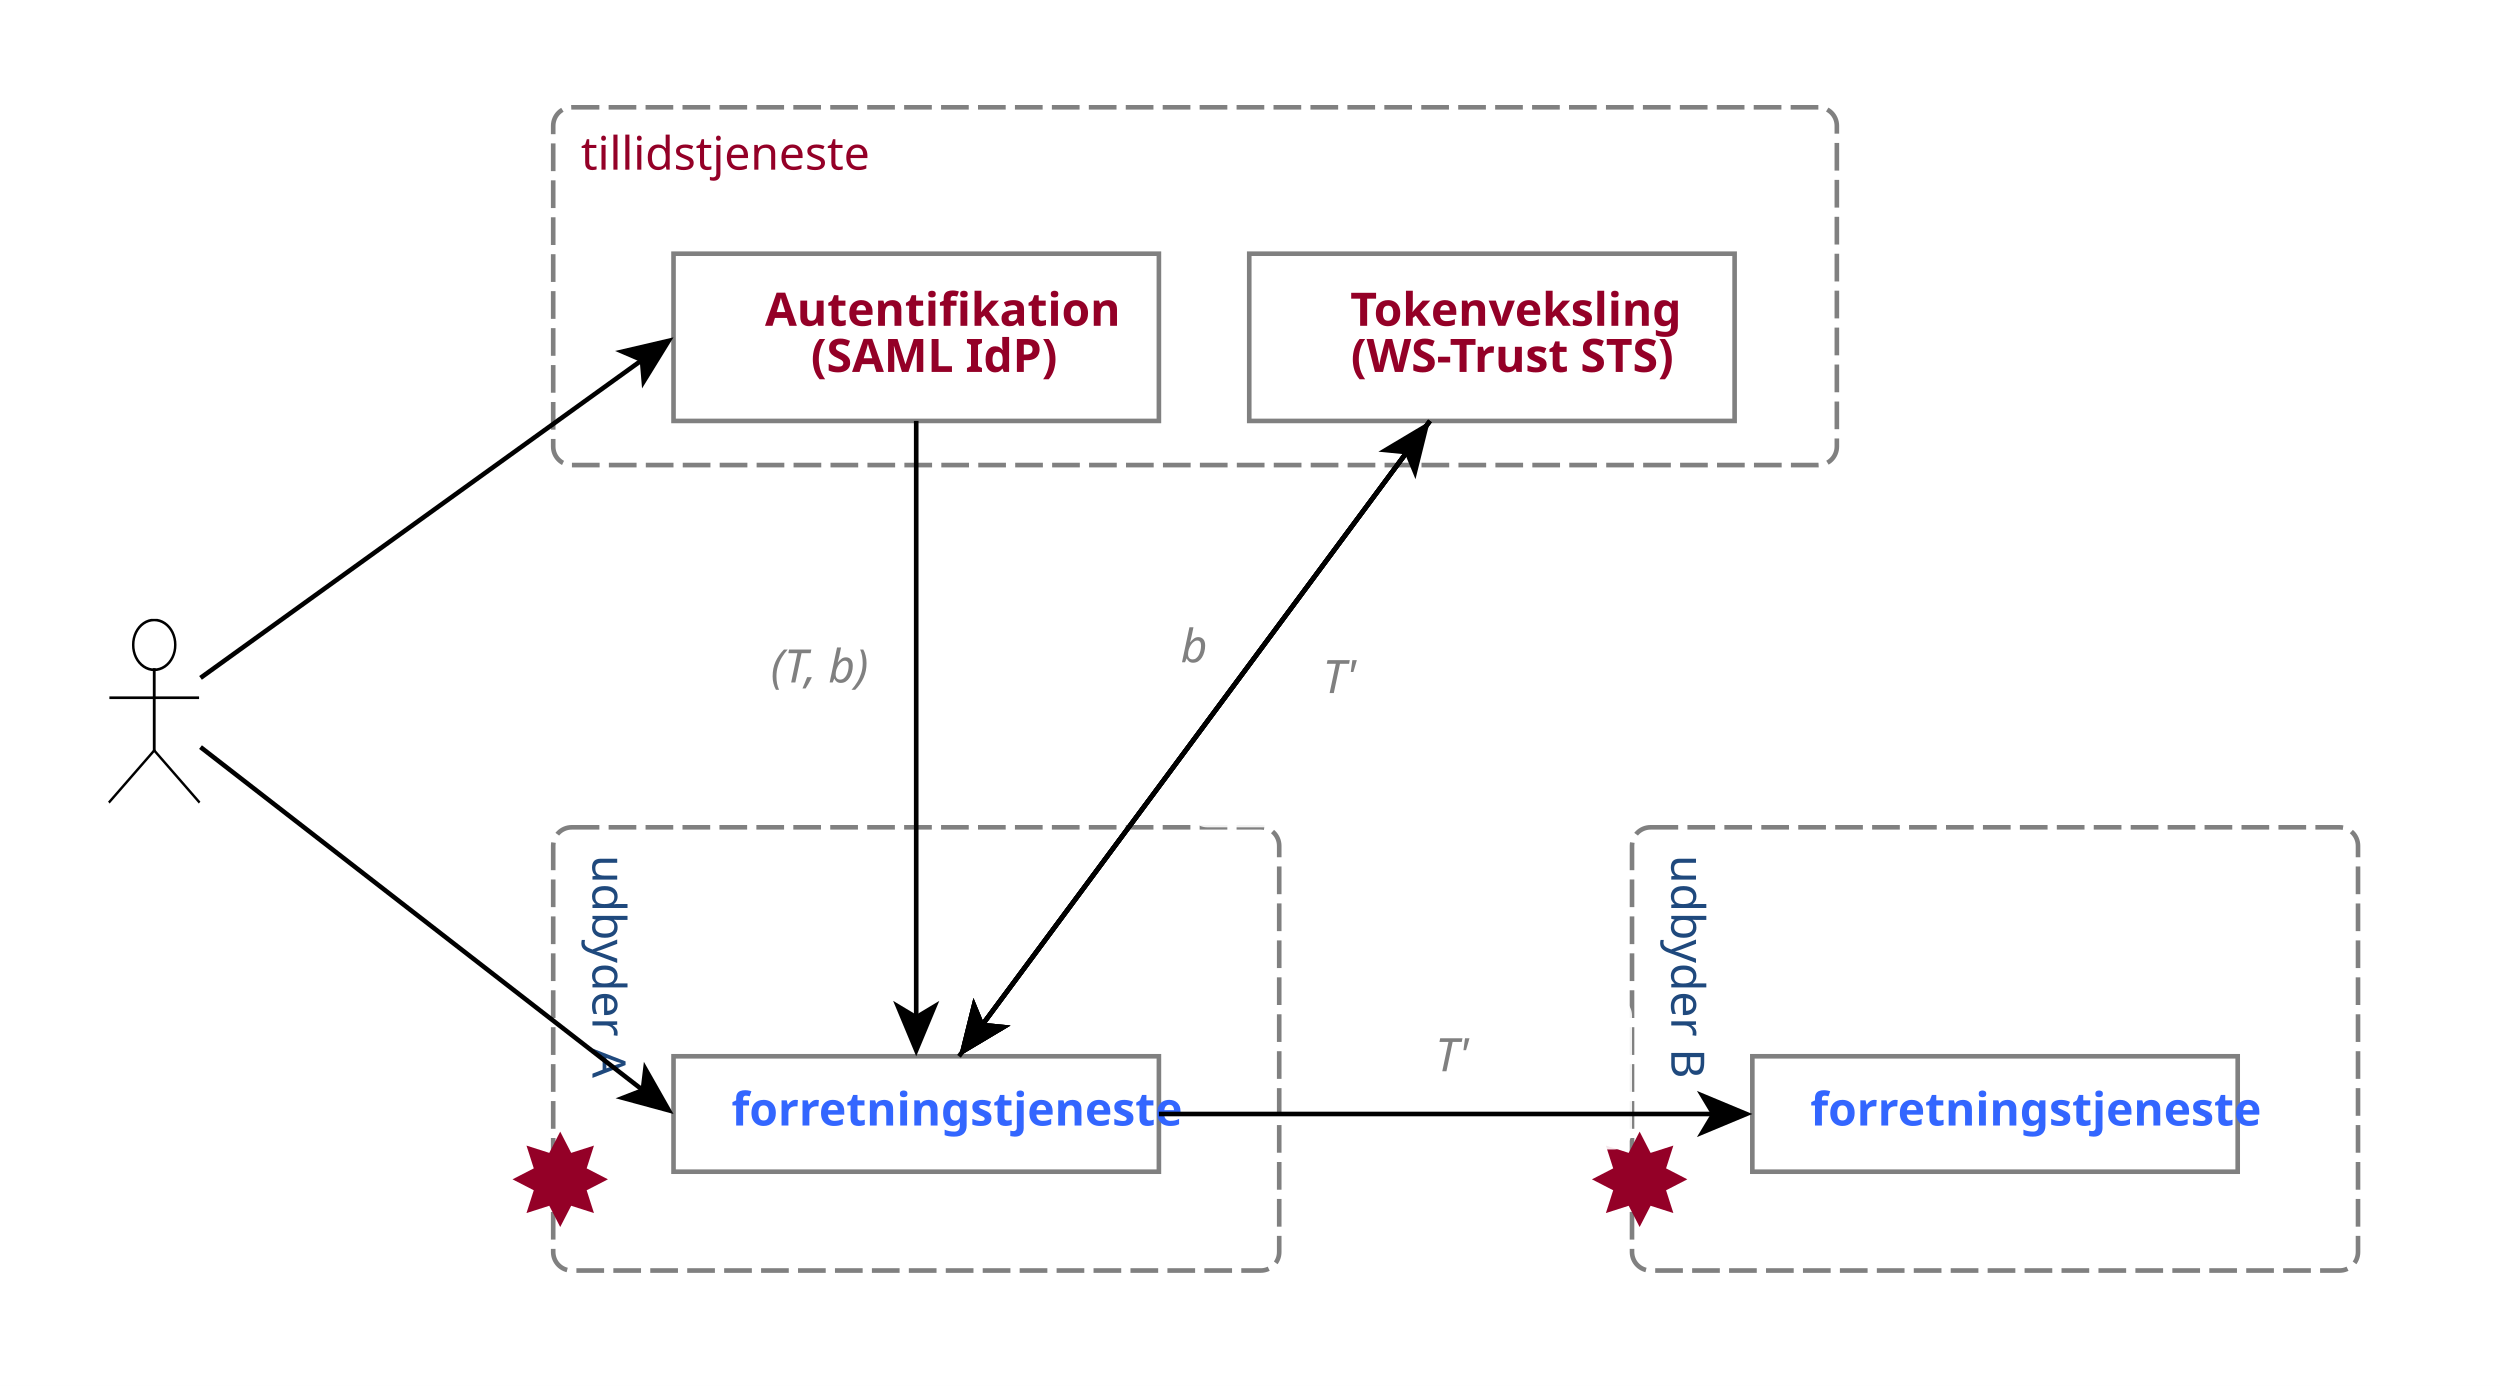
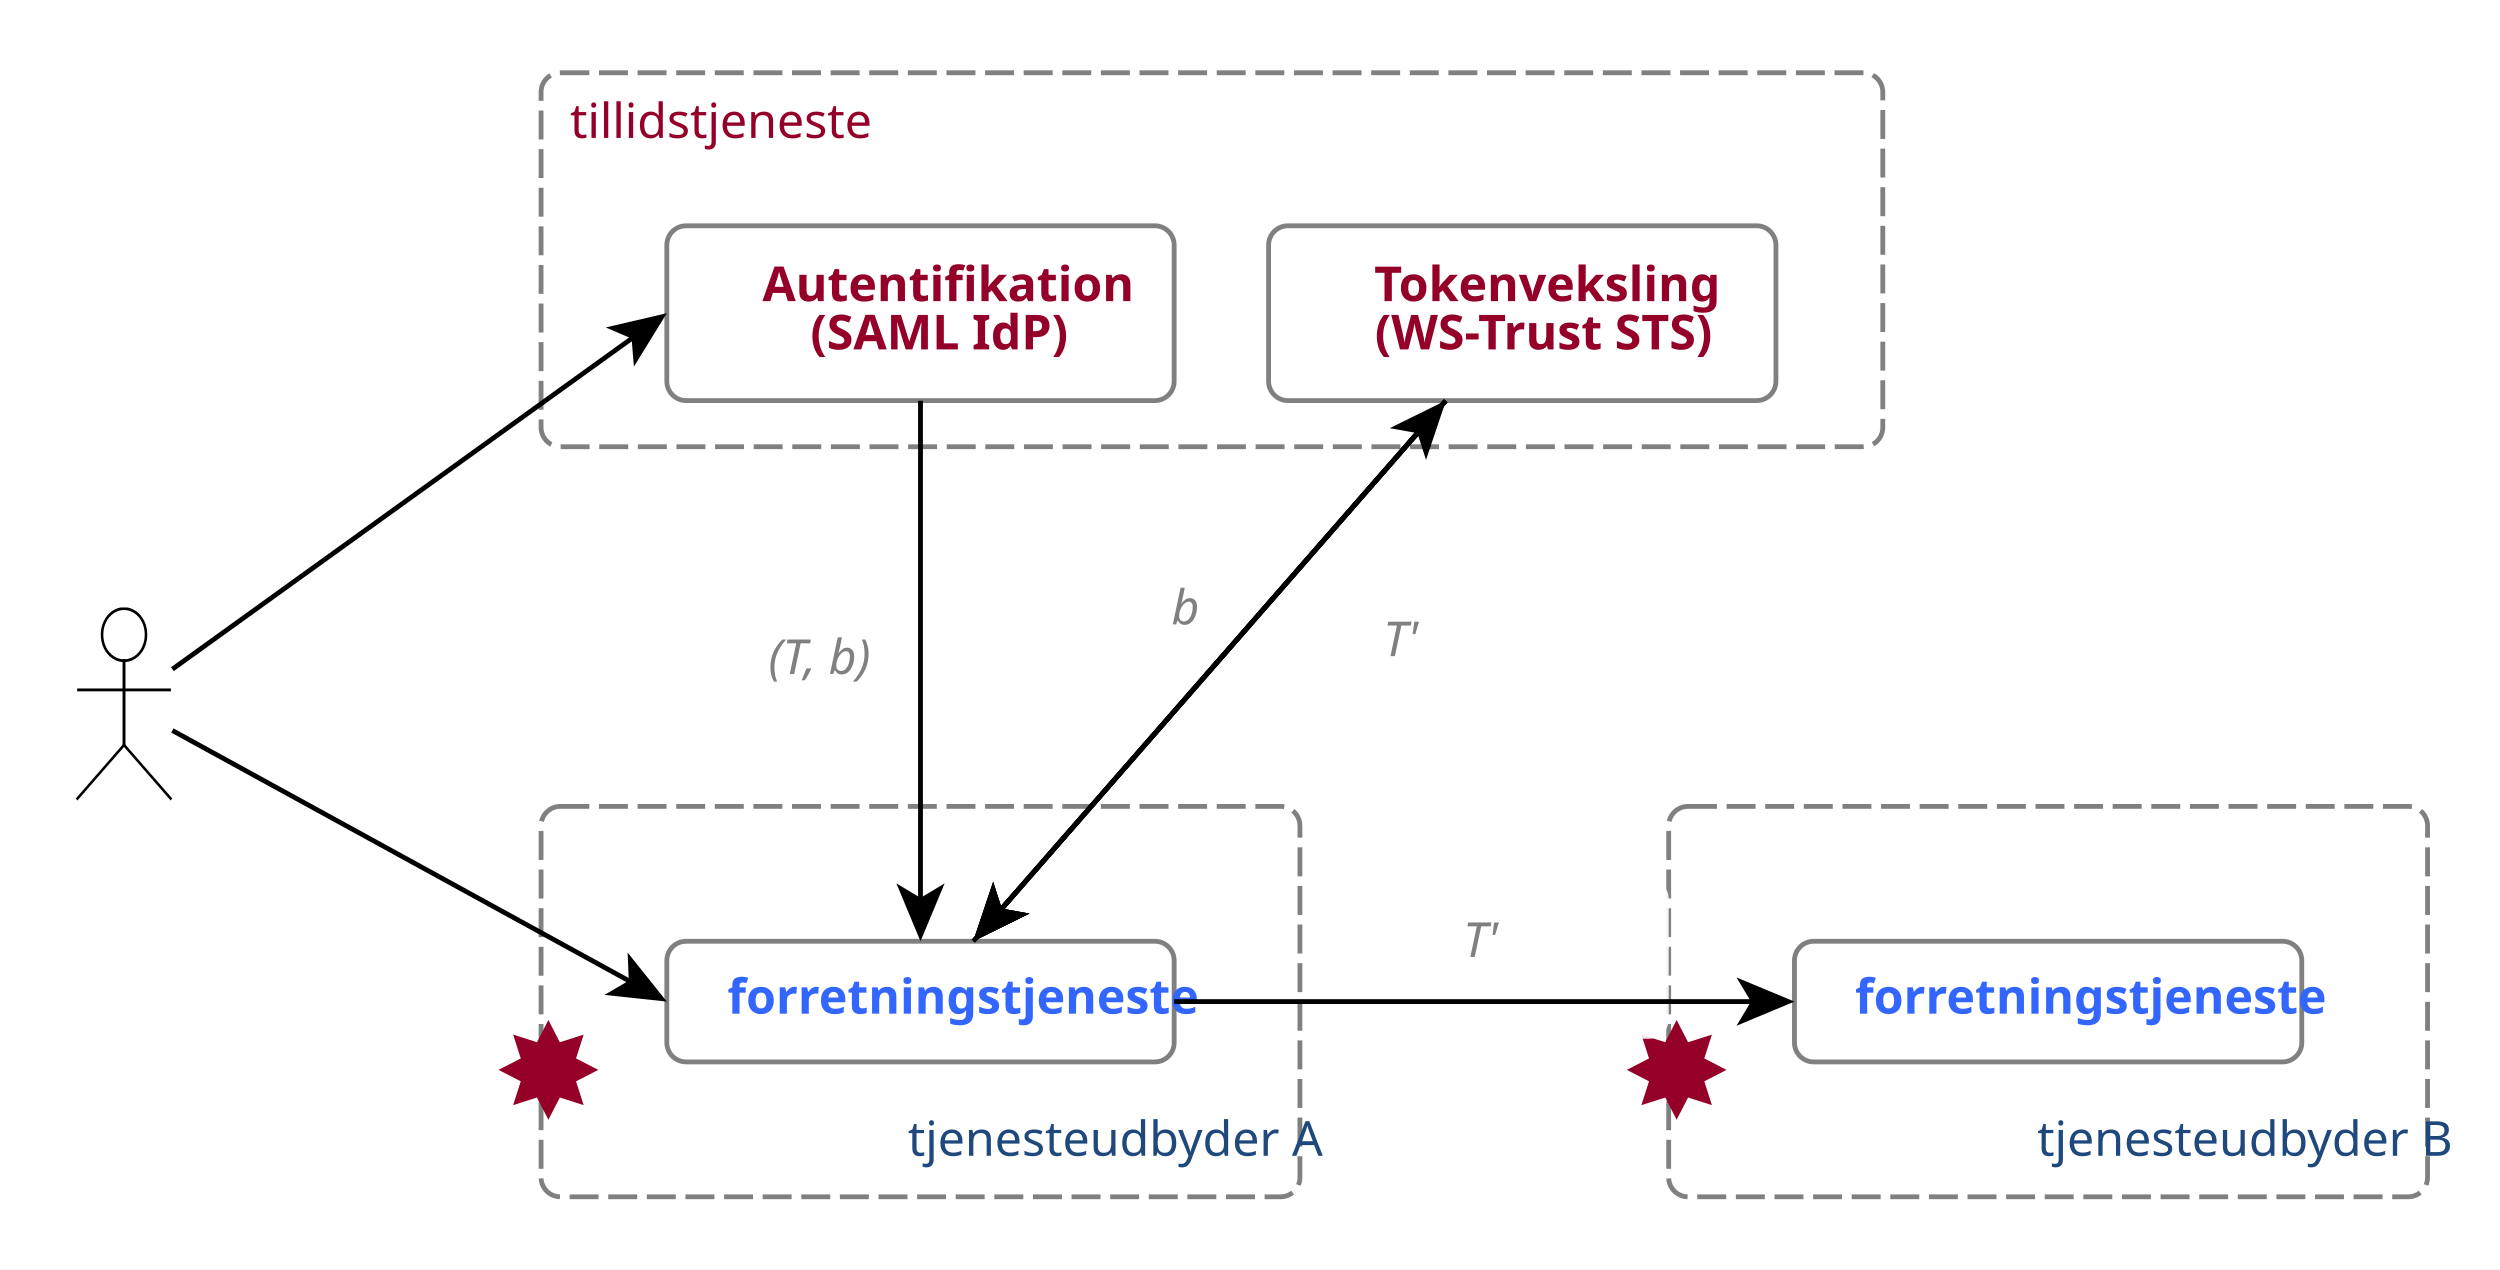
- <svg xmlns="http://www.w3.org/2000/svg" fill-opacity="1" color-rendering="auto" color-interpolation="auto" text-rendering="auto" stroke="black" stroke-linecap="square" width="846" stroke-miterlimit="10" shape-rendering="auto" stroke-opacity="1" fill="black" stroke-dasharray="none" font-weight="normal" stroke-width="1" height="469" font-family="'Dialog'" font-style="normal" stroke-linejoin="miter" font-size="12px" stroke-dashoffset="0" image-rendering="auto">
+ <svg xmlns="http://www.w3.org/2000/svg" fill-opacity="1" color-rendering="auto" color-interpolation="auto" text-rendering="auto" stroke="black" stroke-linecap="square" width="518" stroke-miterlimit="10" shape-rendering="auto" stroke-opacity="1" fill="black" stroke-dasharray="none" font-weight="normal" stroke-width="1" height="263" font-family="'Dialog'" font-style="normal" stroke-linejoin="miter" font-size="12px" stroke-dashoffset="0" image-rendering="auto">
  <defs id="genericDefs" />
  <g>
-     <g fill="white" text-rendering="geometricPrecision" shape-rendering="geometricPrecision" transform="scale(1.5625,1.5625) translate(174,230)" stroke="white">
-       <rect x="-174" width="542" height="301" y="-230" clip-path="url(#clipPath2)" stroke="none" />
+     <g fill="white" text-rendering="geometricPrecision" shape-rendering="geometricPrecision" transform="translate(19,162)" stroke="white">
+       <rect x="-19" width="518" height="263" y="-162" clip-path="url(#clipPath2)" stroke="none" />
    </g>
-     <g stroke-linecap="butt" transform="matrix(1.5625,0,0,1.5625,271.875,359.375)" fill="gray" text-rendering="geometricPrecision" shape-rendering="geometricPrecision" stroke-dasharray="6,2" stroke="gray" stroke-miterlimit="1.45">
-       <rect x="-54.189" y="-50.822" clip-path="url(#clipPath2)" fill="none" width="157.235" rx="4" ry="4" height="95.99" />
+     <g stroke-linecap="butt" transform="matrix(1,0,0,1,19,162)" fill="gray" text-rendering="geometricPrecision" shape-rendering="geometricPrecision" stroke-dasharray="6,2" stroke="gray" stroke-miterlimit="1.45">
+       <rect x="93.108" y="5.085" clip-path="url(#clipPath2)" fill="none" width="157.235" rx="4" ry="4" height="80.889" />
    </g>
-     <g stroke-linecap="butt" font-size="10px" transform="matrix(0,1.5625,-1.5625,0,215.3302,286.2153)" fill="rgb(31,73,125)" text-rendering="geometricPrecision" font-family="'Calibri'" shape-rendering="geometricPrecision" stroke="rgb(31,73,125)" stroke-miterlimit="1.45">
-       <text x="2" xml:space="preserve" y="9.5" clip-path="url(#clipPath3)" stroke="none">udbyder A</text>
+     <g stroke-linecap="butt" font-size="10px" transform="matrix(1,0,0,1,19,162)" fill="rgb(31,73,125)" text-rendering="geometricPrecision" font-family="'Calibri'" shape-rendering="geometricPrecision" stroke="rgb(31,73,125)" stroke-miterlimit="1.45">
+       <text x="169.109" xml:space="preserve" y="77.474" clip-path="url(#clipPath2)" stroke="none">tjenesteudbyder A</text>
    </g>
-     <g stroke-linecap="butt" transform="matrix(1.5625,0,0,1.5625,271.875,359.375)" fill="gray" text-rendering="geometricPrecision" shape-rendering="geometricPrecision" stroke="gray" stroke-miterlimit="1.45">
-       <rect fill="none" x="-28.131" width="105.12" height="25" y="-1.236" clip-path="url(#clipPath2)" />
+     <g stroke-linecap="butt" transform="matrix(1,0,0,1,19,162)" fill="gray" text-rendering="geometricPrecision" shape-rendering="geometricPrecision" stroke="gray" stroke-miterlimit="1.45">
+       <rect x="119.166" y="33.03" clip-path="url(#clipPath2)" fill="none" width="105.12" rx="4" ry="4" height="25" />
    </g>
-     <g stroke-linecap="butt" font-size="10px" transform="matrix(1.5625,0,0,1.5625,271.875,359.375)" fill="rgb(51,102,255)" text-rendering="geometricPrecision" font-family="'Calibri'" shape-rendering="geometricPrecision" stroke="rgb(51,102,255)" font-weight="bold" stroke-miterlimit="1.45">
-       <text x="-15.579" xml:space="preserve" y="13.764" clip-path="url(#clipPath2)" stroke="none">forretningstjeneste</text>
+     <g stroke-linecap="butt" font-size="10px" transform="matrix(1,0,0,1,19,162)" fill="rgb(51,102,255)" text-rendering="geometricPrecision" font-family="'Calibri'" shape-rendering="geometricPrecision" stroke="rgb(51,102,255)" font-weight="bold" stroke-miterlimit="1.45">
+       <text x="131.718" xml:space="preserve" y="48.03" clip-path="url(#clipPath2)" stroke="none">forretningstjeneste</text>
    </g>
-     <g text-rendering="geometricPrecision" shape-rendering="geometricPrecision" transform="matrix(0.7679,0,0,0.9077,36.4504,209.4221)">
-       <g clip-path="url(#clipPath4)">
+     <g text-rendering="geometricPrecision" shape-rendering="geometricPrecision" transform="matrix(0.4914,0,0,0.5809,15.6249,125.8668)">
+       <g clip-path="url(#clipPath3)">
        <svg opacity="1" writing-mode="lr-tb" stop-color="rgb(0, 0, 0)" shape-rendering="auto" glyph-orientation-horizontal="0deg" color-profile="auto" lighting-color="rgb(255, 255, 255)" color="rgb(0, 0, 0)" font-weight="400" alignment-baseline="auto" font-style="normal" version="1.0" color-interpolation-filters="linearrgb" text-anchor="start" stroke-linecap="butt" color-interpolation="srgb" font-variant="normal" word-spacing="normal" fill-opacity="1" text-rendering="auto" clip-path="none" text-decoration="none" letter-spacing="normal" glyph-orientation-vertical="auto" display="inline" font-size-adjust="none" overflow="hidden" fill="rgb(0, 0, 0)" font-stretch="normal" stroke-dasharray="none" id="svg1.svg2" stroke-miterlimit="4" stop-opacity="1" color-rendering="auto" font-size="12" pointer-events="visiblepainted" mask="none" direction="ltr" baseline-shift="baseline" enable-background="accumulate" fill-rule="nonzero" image-rendering="auto" stroke-dashoffset="0" marker-end="none" width="41" clip="auto" cursor="auto" stroke="none" filter="none" visibility="visible" kerning="auto" stroke-width="1" font-family="&quot;Arial&quot;,&quot;Helvetica&quot;,sans-serif" flood-opacity="1" clip-rule="nonzero" src="none" height="68.997" unicode-bidi="normal" stroke-linejoin="miter" stroke-opacity="1" flood-color="rgb(0, 0, 0)" dominant-baseline="auto" marker-start="none" marker-mid="none">
          <defs id="svg1.defs4">
            <clipPath clipPathUnits="userSpaceOnUse" id="clipPath1">
-               <path d="M0 0 L846 0 L846 469 L0 469 L0 0 Z" />
+               <path d="M0 0 L518 0 L518 263 L0 263 L0 0 Z" />
            </clipPath>
            <clipPath clipPathUnits="userSpaceOnUse" id="clipPath2">
-               <path d="M-174 -230 L367.44 -230 L367.44 70.16 L-174 70.16 L-174 -230 Z" />
+               <path d="M-19 -162 L499 -162 L499 101 L-19 101 L-19 -162 Z" />
            </clipPath>
            <clipPath clipPathUnits="userSpaceOnUse" id="clipPath3">
-               <path d="M-183.178 137.811 L-183.178 -403.629 L116.982 -403.629 L116.982 137.811 L-183.178 137.811 Z" />
-             </clipPath>
-             <clipPath clipPathUnits="userSpaceOnUse" id="clipPath4">
-               <path d="M-47.469 -230.719 L1054.281 -230.719 L1054.281 285.976 L-47.469 285.976 L-47.469 -230.719 Z" />
-             </clipPath>
-             <clipPath clipPathUnits="userSpaceOnUse" id="clipPath5">
-               <path d="M-183.178 371.455 L-183.178 -169.985 L116.982 -169.985 L116.982 371.455 L-183.178 371.455 Z" />
+               <path d="M-31.794 -216.667 L1022.26 -216.667 L1022.26 236.061 L-31.794 236.061 L-31.794 -216.667 Z" />
            </clipPath>
          </defs>
          <g id="svg1.layer1" transform="translate(-29.5,-42.95948)">
            <a id="svg1.a3142" transform="matrix(1.087391,0,0,1,-4.4742,0)">
              <path transform="translate(11.58689,5.290899)" style="fill:none;fill-rule:evenodd;stroke:#000000;stroke-width:1px;stroke-linecap:butt;stroke-linejoin:miter;stroke-opacity:1" id="svg1.path2160" d="M 47.029 47.37 A 8.52 9.201 0 1 1  29.99,47.37 A 8.52 9.201 0 1 1  47.029 47.37 z" />
            </a>
            <path style="fill:none" d="M 47.711 48.392 A 3.749 0 0 1 1  40.213,48.392 A 3.749 0 0 1 1  47.711 48.392 z" id="svg1.path3134" />
            <path style="fill:none;fill-rule:evenodd;stroke:#000000;stroke-width:1.243px;stroke-linecap:butt;stroke-linejoin:miter;stroke-opacity:1" d="M 50,61.337 C 50,91.363 50,92.248 50,92.248" id="svg1.path3136" />
            <path style="fill:none;fill-rule:evenodd;stroke:#000000;stroke-width:1px;stroke-linecap:butt;stroke-linejoin:miter;stroke-opacity:1" d="M 69.761,72.362 C 69.761,72.362 69.761,72.362 50.239,72.362 C 30.239,72.362 30.239,72.362 30.239,72.362 L 30.239,72.362" id="svg1.path3138" />
            <path style="fill:none;fill-rule:evenodd;stroke:#000000;stroke-width:1px;stroke-linecap:butt;stroke-linejoin:miter;stroke-opacity:1" d="M 30,111.457 C 30,111.457 30,111.457 50,92.014 C 70,111.457 70,111.457 70,111.457" id="svg1.path3140" />
          </g>
        </svg>
      </g>
    </g>
-     <g stroke-linecap="butt" transform="matrix(1.5625,0,0,1.5625,271.875,359.375)" fill="gray" text-rendering="geometricPrecision" shape-rendering="geometricPrecision" stroke-dasharray="6,2" stroke="gray" stroke-miterlimit="1.45">
-       <rect x="179.455" y="-50.822" clip-path="url(#clipPath2)" fill="none" width="157.235" rx="4" ry="4" height="95.99" />
+     <g stroke-linecap="butt" transform="matrix(1,0,0,1,19,162)" fill="gray" text-rendering="geometricPrecision" shape-rendering="geometricPrecision" stroke-dasharray="6,2" stroke="gray" stroke-miterlimit="1.45">
+       <rect x="326.752" y="5.085" clip-path="url(#clipPath2)" fill="none" width="157.235" rx="4" ry="4" height="80.889" />
    </g>
-     <g stroke-linecap="butt" font-size="10px" transform="matrix(0,1.5625,-1.5625,0,580.3985,286.2153)" fill="rgb(31,73,125)" text-rendering="geometricPrecision" font-family="'Calibri'" shape-rendering="geometricPrecision" stroke="rgb(31,73,125)" stroke-miterlimit="1.45">
-       <text x="2" xml:space="preserve" y="9.5" clip-path="url(#clipPath5)" stroke="none">udbyder B</text>
+     <g stroke-linecap="butt" font-size="10px" transform="matrix(1,0,0,1,19,162)" fill="rgb(31,73,125)" text-rendering="geometricPrecision" font-family="'Calibri'" shape-rendering="geometricPrecision" stroke="rgb(31,73,125)" stroke-miterlimit="1.45">
+       <text x="403.099" xml:space="preserve" y="77.474" clip-path="url(#clipPath2)" stroke="none">tjenesteudbyder B</text>
    </g>
-     <g stroke-linecap="butt" transform="matrix(1.5625,0,0,1.5625,271.875,359.375)" fill="gray" text-rendering="geometricPrecision" shape-rendering="geometricPrecision" stroke="gray" stroke-miterlimit="1.45">
-       <rect fill="none" x="205.513" width="105.12" height="25" y="-1.236" clip-path="url(#clipPath2)" />
+     <g stroke-linecap="butt" transform="matrix(1,0,0,1,19,162)" fill="gray" text-rendering="geometricPrecision" shape-rendering="geometricPrecision" stroke="gray" stroke-miterlimit="1.45">
+       <rect x="352.81" y="33.03" clip-path="url(#clipPath2)" fill="none" width="105.12" rx="4" ry="4" height="25" />
    </g>
-     <g stroke-linecap="butt" font-size="10px" transform="matrix(1.5625,0,0,1.5625,271.875,359.375)" fill="rgb(51,102,255)" text-rendering="geometricPrecision" font-family="'Calibri'" shape-rendering="geometricPrecision" stroke="rgb(51,102,255)" font-weight="bold" stroke-miterlimit="1.45">
-       <text x="218.065" xml:space="preserve" y="13.764" clip-path="url(#clipPath2)" stroke="none">forretningstjeneste</text>
+     <g stroke-linecap="butt" font-size="10px" transform="matrix(1,0,0,1,19,162)" fill="rgb(51,102,255)" text-rendering="geometricPrecision" font-family="'Calibri'" shape-rendering="geometricPrecision" stroke="rgb(51,102,255)" font-weight="bold" stroke-miterlimit="1.45">
+       <text x="365.362" xml:space="preserve" y="48.03" clip-path="url(#clipPath2)" stroke="none">forretningstjeneste</text>
    </g>
-     <g fill="rgb(148,0,39)" text-rendering="geometricPrecision" shape-rendering="geometricPrecision" transform="matrix(1.5625,0,0,1.5625,271.875,359.375)" stroke="rgb(148,0,39)">
-       <path d="M-52.669 35.745 L-50.297 31.14 L-45.363 32.719 L-46.942 27.785 L-42.337 25.413 L-46.942 23.04 L-45.363 18.107 L-50.297 19.685 L-52.669 15.081 L-55.041 19.685 L-59.975 18.107 L-58.397 23.04 L-63.001 25.413 L-58.397 27.785 L-59.975 32.719 L-55.041 31.14 Z" fill-rule="evenodd" clip-path="url(#clipPath2)" stroke="none" />
-       <path d="M181.104 35.745 L183.476 31.14 L188.41 32.719 L186.832 27.785 L191.436 25.413 L186.832 23.04 L188.41 18.107 L183.476 19.685 L181.104 15.081 L178.732 19.685 L173.798 18.107 L175.377 23.04 L170.772 25.413 L175.377 27.785 L173.798 32.719 L178.732 31.14 Z" clip-path="url(#clipPath2)" fill-rule="evenodd" stroke="none" />
+     <g fill="rgb(148,0,39)" text-rendering="geometricPrecision" shape-rendering="geometricPrecision" transform="matrix(1,0,0,1,19,162)" stroke="rgb(148,0,39)">
+       <path d="M94.627 70.011 L97 65.406 L101.933 66.985 L100.355 62.051 L104.96 59.679 L100.355 57.306 L101.933 52.373 L97 53.951 L94.627 49.346 L92.255 53.951 L87.322 52.373 L88.9 57.306 L84.295 59.679 L88.9 62.051 L87.322 66.985 L92.255 65.406 Z" fill-rule="evenodd" clip-path="url(#clipPath2)" stroke="none" />
+       <path d="M328.401 70.011 L330.773 65.406 L335.707 66.985 L334.128 62.051 L338.733 59.679 L334.128 57.306 L335.707 52.373 L330.773 53.951 L328.401 49.346 L326.029 53.951 L321.095 52.373 L322.673 57.306 L318.069 59.679 L322.673 62.051 L321.095 66.985 L326.029 65.406 Z" clip-path="url(#clipPath2)" fill-rule="evenodd" stroke="none" />
    </g>
-     <g stroke-linecap="butt" transform="matrix(1.5625,0,0,1.5625,271.875,359.375)" fill="gray" text-rendering="geometricPrecision" shape-rendering="geometricPrecision" stroke-dasharray="6,2" stroke="gray" stroke-miterlimit="1.45">
-       <rect x="-54.189" y="-206.757" clip-path="url(#clipPath2)" fill="none" width="278.007" rx="4" ry="4" height="77.481" />
+     <g stroke-linecap="butt" transform="matrix(1,0,0,1,19,162)" fill="gray" text-rendering="geometricPrecision" shape-rendering="geometricPrecision" stroke-dasharray="6,2" stroke="gray" stroke-miterlimit="1.45">
+       <rect x="93.108" y="-146.921" clip-path="url(#clipPath2)" fill="none" width="278.007" rx="4" ry="4" height="77.481" />
    </g>
-     <g stroke-linecap="butt" font-size="10px" transform="matrix(1.5625,0,0,1.5625,271.875,359.375)" fill="rgb(148,0,39)" text-rendering="geometricPrecision" font-family="'Calibri'" shape-rendering="geometricPrecision" stroke="rgb(148,0,39)" stroke-miterlimit="1.45">
-       <text x="-48.189" xml:space="preserve" y="-193.257" clip-path="url(#clipPath2)" stroke="none">tillidstjeneste </text>
+     <g stroke-linecap="butt" font-size="10px" transform="matrix(1,0,0,1,19,162)" fill="rgb(148,0,39)" text-rendering="geometricPrecision" font-family="'Calibri'" shape-rendering="geometricPrecision" stroke="rgb(148,0,39)" stroke-miterlimit="1.45">
+       <text x="99.108" xml:space="preserve" y="-133.421" clip-path="url(#clipPath2)" stroke="none">tillidstjeneste </text>
    </g>
-     <g fill="white" text-rendering="geometricPrecision" shape-rendering="geometricPrecision" transform="matrix(1.5625,0,0,1.5625,271.875,359.375)" stroke="white">
-       <rect x="-28.131" width="105.12" height="36.219" y="-175.054" clip-path="url(#clipPath2)" stroke="none" />
+     <g fill="white" text-rendering="geometricPrecision" shape-rendering="geometricPrecision" transform="matrix(1,0,0,1,19,162)" stroke="white">
+       <rect x="119.166" y="-115.217" clip-path="url(#clipPath2)" width="105.12" rx="4" ry="4" height="36.219" stroke="none" />
    </g>
-     <g stroke-linecap="butt" transform="matrix(1.5625,0,0,1.5625,271.875,359.375)" fill="gray" text-rendering="geometricPrecision" shape-rendering="geometricPrecision" stroke="gray" stroke-miterlimit="1.45">
-       <rect fill="none" x="-28.131" width="105.12" height="36.219" y="-175.054" clip-path="url(#clipPath2)" />
+     <g stroke-linecap="butt" transform="matrix(1,0,0,1,19,162)" fill="gray" text-rendering="geometricPrecision" shape-rendering="geometricPrecision" stroke="gray" stroke-miterlimit="1.45">
+       <rect x="119.166" y="-115.217" clip-path="url(#clipPath2)" fill="none" width="105.12" rx="4" ry="4" height="36.219" />
    </g>
-     <g stroke-linecap="butt" font-size="10px" transform="matrix(1.5625,0,0,1.5625,271.875,359.375)" fill="rgb(148,0,39)" text-rendering="geometricPrecision" font-family="'Calibri'" shape-rendering="geometricPrecision" stroke="rgb(148,0,39)" font-weight="bold" stroke-miterlimit="1.45">
-       <text x="-8.32" xml:space="preserve" y="-159.444" clip-path="url(#clipPath2)" stroke="none">Autentifikation </text>
-       <text x="1.629" xml:space="preserve" y="-149.444" clip-path="url(#clipPath2)" stroke="none">(SAML IdP)</text>
+     <g stroke-linecap="butt" font-size="10px" transform="matrix(1,0,0,1,19,162)" fill="rgb(148,0,39)" text-rendering="geometricPrecision" font-family="'Calibri'" shape-rendering="geometricPrecision" stroke="rgb(148,0,39)" font-weight="bold" stroke-miterlimit="1.45">
+       <text x="138.976" xml:space="preserve" y="-99.607" clip-path="url(#clipPath2)" stroke="none">Autentifikation </text>
+       <text x="148.925" xml:space="preserve" y="-89.607" clip-path="url(#clipPath2)" stroke="none">(SAML IdP)</text>
    </g>
-     <g fill="white" text-rendering="geometricPrecision" shape-rendering="geometricPrecision" transform="matrix(1.5625,0,0,1.5625,271.875,359.375)" stroke="white">
-       <rect x="96.556" width="105.12" height="36.219" y="-175.054" clip-path="url(#clipPath2)" stroke="none" />
+     <g fill="white" text-rendering="geometricPrecision" shape-rendering="geometricPrecision" transform="matrix(1,0,0,1,19,162)" stroke="white">
+       <rect x="243.853" y="-115.217" clip-path="url(#clipPath2)" width="105.12" rx="4" ry="4" height="36.219" stroke="none" />
    </g>
-     <g stroke-linecap="butt" transform="matrix(1.5625,0,0,1.5625,271.875,359.375)" fill="gray" text-rendering="geometricPrecision" shape-rendering="geometricPrecision" stroke="gray" stroke-miterlimit="1.45">
-       <rect fill="none" x="96.556" width="105.12" height="36.219" y="-175.054" clip-path="url(#clipPath2)" />
+     <g stroke-linecap="butt" transform="matrix(1,0,0,1,19,162)" fill="gray" text-rendering="geometricPrecision" shape-rendering="geometricPrecision" stroke="gray" stroke-miterlimit="1.45">
+       <rect x="243.853" y="-115.217" clip-path="url(#clipPath2)" fill="none" width="105.12" rx="4" ry="4" height="36.219" />
    </g>
-     <g stroke-linecap="butt" font-size="10px" transform="matrix(1.5625,0,0,1.5625,271.875,359.375)" fill="rgb(148,0,39)" text-rendering="geometricPrecision" font-family="'Calibri'" shape-rendering="geometricPrecision" stroke="rgb(148,0,39)" font-weight="bold" stroke-miterlimit="1.45">
-       <text x="118.435" xml:space="preserve" y="-159.444" clip-path="url(#clipPath2)" stroke="none">Tokenveksling </text>
-       <text x="118.579" xml:space="preserve" y="-149.444" clip-path="url(#clipPath2)" stroke="none">(WS-Trust STS)</text>
+     <g stroke-linecap="butt" font-size="10px" transform="matrix(1,0,0,1,19,162)" fill="rgb(148,0,39)" text-rendering="geometricPrecision" font-family="'Calibri'" shape-rendering="geometricPrecision" stroke="rgb(148,0,39)" font-weight="bold" stroke-miterlimit="1.45">
+       <text x="265.731" xml:space="preserve" y="-99.607" clip-path="url(#clipPath2)" stroke="none">Tokenveksling </text>
+       <text x="265.875" xml:space="preserve" y="-89.607" clip-path="url(#clipPath2)" stroke="none">(WS-Trust STS)</text>
    </g>
-     <g transform="matrix(1.5625,0,0,1.5625,271.875,359.375)" fill-opacity="0.902" fill="rgb(255,255,255)" text-rendering="geometricPrecision" shape-rendering="geometricPrecision" stroke="rgb(255,255,255)" stroke-opacity="0.902">
-       <rect x="-28.131" y="-102.618" clip-path="url(#clipPath2)" width="66" rx="4" ry="4" height="33" stroke="none" />
+     <g transform="matrix(1,0,0,1,19,162)" fill-opacity="0.902" fill="rgb(255,255,255)" text-rendering="geometricPrecision" shape-rendering="geometricPrecision" stroke="rgb(255,255,255)" stroke-opacity="0.902">
+       <rect x="119.166" y="-42.781" clip-path="url(#clipPath2)" width="66" rx="4" ry="4" height="33" stroke="none" />
    </g>
-     <g stroke-linecap="butt" font-size="10px" transform="matrix(1.5625,0,0,1.5625,271.875,359.375)" fill="gray" text-rendering="geometricPrecision" shape-rendering="geometricPrecision" font-style="italic" stroke="gray" stroke-miterlimit="1.45">
-       <text x="-7.074" xml:space="preserve" y="-82.19" clip-path="url(#clipPath2)" stroke="none">(T, b)</text>
+     <g stroke-linecap="butt" font-size="10px" transform="matrix(1,0,0,1,19,162)" fill="gray" text-rendering="geometricPrecision" shape-rendering="geometricPrecision" font-style="italic" stroke="gray" stroke-miterlimit="1.45">
+       <text x="140.222" xml:space="preserve" y="-22.353" clip-path="url(#clipPath2)" stroke="none">(T, b)</text>
    </g>
-     <g transform="matrix(1.5625,0,0,1.5625,271.875,359.375)" fill-opacity="0.902" fill="rgb(255,255,255)" text-rendering="geometricPrecision" shape-rendering="geometricPrecision" stroke="rgb(255,255,255)" stroke-opacity="0.902">
-       <rect x="57.094" y="-102.618" clip-path="url(#clipPath2)" width="66" rx="4" ry="4" height="33" stroke="none" />
+     <g transform="matrix(1,0,0,1,19,162)" fill-opacity="0.902" fill="rgb(255,255,255)" text-rendering="geometricPrecision" shape-rendering="geometricPrecision" stroke="rgb(255,255,255)" stroke-opacity="0.902">
+       <rect x="199.112" y="-48.677" clip-path="url(#clipPath2)" width="66" rx="4" ry="4" height="33" stroke="none" />
    </g>
-     <g stroke-linecap="butt" font-size="10px" transform="matrix(1.5625,0,0,1.5625,271.875,359.375)" fill="gray" text-rendering="geometricPrecision" shape-rendering="geometricPrecision" font-style="italic" stroke="gray" stroke-miterlimit="1.45">
-       <text x="81.71" xml:space="preserve" y="-86.564" clip-path="url(#clipPath2)" stroke="none">b</text>
+     <g stroke-linecap="butt" font-size="10px" transform="matrix(1,0,0,1,19,162)" fill="gray" text-rendering="geometricPrecision" shape-rendering="geometricPrecision" font-style="italic" stroke="gray" stroke-miterlimit="1.45">
+       <text x="223.727" xml:space="preserve" y="-32.623" clip-path="url(#clipPath2)" stroke="none">b</text>
    </g>
-     <g transform="matrix(1.5625,0,0,1.5625,271.875,359.375)" fill-opacity="0.902" fill="rgb(255,255,255)" text-rendering="geometricPrecision" shape-rendering="geometricPrecision" stroke="rgb(255,255,255)" stroke-opacity="0.902">
-       <rect x="83.455" y="-83.822" clip-path="url(#clipPath2)" width="66" rx="4" ry="4" height="33" stroke="none" />
+     <g transform="matrix(1,0,0,1,19,162)" fill-opacity="0.902" fill="rgb(255,255,255)" text-rendering="geometricPrecision" shape-rendering="geometricPrecision" stroke="rgb(255,255,255)" stroke-opacity="0.902">
+       <rect x="238.598" y="-29.97" clip-path="url(#clipPath2)" width="66" rx="4" ry="4" height="33" stroke="none" />
    </g>
-     <g stroke-linecap="butt" font-size="10px" transform="matrix(1.5625,0,0,1.5625,271.875,359.375)" fill="gray" text-rendering="geometricPrecision" shape-rendering="geometricPrecision" font-style="italic" stroke="gray" stroke-miterlimit="1.45">
-       <text x="112.446" xml:space="preserve" y="-79.894" clip-path="url(#clipPath2)" stroke="none">T'</text>
+     <g stroke-linecap="butt" font-size="10px" transform="matrix(1,0,0,1,19,162)" fill="gray" text-rendering="geometricPrecision" shape-rendering="geometricPrecision" font-style="italic" stroke="gray" stroke-miterlimit="1.45">
+       <text x="267.589" xml:space="preserve" y="-26.042" clip-path="url(#clipPath2)" stroke="none">T'</text>
    </g>
-     <g transform="matrix(1.5625,0,0,1.5625,271.875,359.375)" fill-opacity="0.902" fill="rgb(255,255,255)" text-rendering="geometricPrecision" shape-rendering="geometricPrecision" stroke="rgb(255,255,255)" stroke-opacity="0.902">
-       <rect x="113.455" y="-14.047" clip-path="url(#clipPath2)" width="66" rx="4" ry="4" height="33" stroke="none" />
+     <g transform="matrix(1,0,0,1,19,162)" fill-opacity="0.902" fill="rgb(255,255,255)" text-rendering="geometricPrecision" shape-rendering="geometricPrecision" stroke="rgb(255,255,255)" stroke-opacity="0.902">
+       <rect x="260.752" y="20.219" clip-path="url(#clipPath2)" width="66" rx="4" ry="4" height="33" stroke="none" />
    </g>
-     <g stroke-linecap="butt" font-size="10px" transform="matrix(1.5625,0,0,1.5625,271.875,359.375)" fill="gray" text-rendering="geometricPrecision" shape-rendering="geometricPrecision" font-style="italic" stroke="gray" stroke-miterlimit="1.45">
-       <text x="136.843" xml:space="preserve" y="2.006" clip-path="url(#clipPath2)" stroke="none">T'</text>
+     <g stroke-linecap="butt" font-size="10px" transform="matrix(1,0,0,1,19,162)" fill="gray" text-rendering="geometricPrecision" shape-rendering="geometricPrecision" font-style="italic" stroke="gray" stroke-miterlimit="1.45">
+       <text x="284.14" xml:space="preserve" y="36.272" clip-path="url(#clipPath2)" stroke="none">T'</text>
    </g>
-     <g text-rendering="geometricPrecision" stroke-miterlimit="1.45" shape-rendering="geometricPrecision" transform="matrix(1.5625,0,0,1.5625,271.875,359.375)" stroke-linecap="butt">
-       <path fill="none" d="M-130.575 -68.196 L-34.452 6.361" clip-path="url(#clipPath2)" />
-       <path d="M-28.131 11.264 L-34.548 -0.042 L-35.242 5.748 L-40.677 7.86 Z" clip-path="url(#clipPath2)" stroke="none" />
-       <path fill="none" d="M76.989 11.264 L197.513 11.264" clip-path="url(#clipPath2)" />
-       <path d="M205.513 11.264 L193.513 6.264 L196.513 11.264 L193.513 16.264 Z" clip-path="url(#clipPath2)" stroke="none" />
-       <path fill="none" d="M-130.575 -83.186 L-34.623 -152.269" clip-path="url(#clipPath2)" />
-       <path d="M-28.131 -156.944 L-40.791 -153.99 L-35.435 -151.685 L-34.948 -145.875 Z" clip-path="url(#clipPath2)" stroke="none" />
-       <path fill="none" d="M24.429 -138.834 L24.429 -9.236" clip-path="url(#clipPath2)" />
-       <path d="M24.429 -1.236 L29.429 -13.236 L24.429 -10.236 L19.429 -13.236 Z" clip-path="url(#clipPath2)" stroke="none" />
-       <path fill="none" d="M33.695 -1.236 L130.928 -132.407" clip-path="url(#clipPath2)" />
-       <path d="M135.692 -138.834 L124.529 -132.172 L130.332 -131.604 L132.562 -126.216 Z" clip-path="url(#clipPath2)" stroke="none" />
-       <path fill="none" d="M135.692 -138.834 L38.459 -7.663" clip-path="url(#clipPath2)" />
-       <path d="M33.695 -1.236 L44.858 -7.899 L39.054 -8.467 L36.824 -13.854 Z" clip-path="url(#clipPath2)" stroke="none" />
-       <path fill="none" d="M135.692 -138.834 L38.459 -7.663" clip-path="url(#clipPath2)" />
-       <path d="M33.695 -1.236 L44.858 -7.899 L39.054 -8.467 L36.824 -13.854 Z" clip-path="url(#clipPath2)" stroke="none" />
-       <path fill="none" d="M135.692 -138.834 L38.459 -7.663" clip-path="url(#clipPath2)" />
-       <path d="M33.695 -1.236 L44.858 -7.899 L39.054 -8.467 L36.824 -13.854 Z" clip-path="url(#clipPath2)" stroke="none" />
+     <g text-rendering="geometricPrecision" stroke-miterlimit="1.45" shape-rendering="geometricPrecision" transform="matrix(1,0,0,1,19,162)" stroke-linecap="butt">
+       <path fill="none" d="M16.721 -10.638 L112.151 41.684" clip-path="url(#clipPath2)" />
+       <path d="M119.166 45.53 L111.047 35.376 L111.274 41.203 L106.24 44.145 Z" clip-path="url(#clipPath2)" stroke="none" />
+       <path fill="none" d="M224.29 45.53 L344.805 45.53" clip-path="url(#clipPath2)" />
+       <path d="M352.805 45.53 L340.805 40.53 L343.805 45.53 L340.805 50.53 Z" clip-path="url(#clipPath2)" stroke="none" />
+       <path fill="none" d="M16.721 -23.349 L112.674 -92.433" clip-path="url(#clipPath2)" />
+       <path d="M119.166 -97.107 L106.506 -94.153 L111.862 -91.849 L112.349 -86.038 Z" clip-path="url(#clipPath2)" stroke="none" />
+       <path fill="none" d="M171.726 -78.964 L171.726 25.038" clip-path="url(#clipPath2)" />
+       <path d="M171.726 33.038 L176.726 21.038 L171.726 24.038 L166.726 21.038 Z" clip-path="url(#clipPath2)" stroke="none" />
+       <path fill="none" d="M182.654 33.028 L275.344 -73.006" clip-path="url(#clipPath2)" />
+       <path d="M280.61 -79.029 L268.947 -73.285 L274.686 -72.253 L276.476 -66.704 Z" clip-path="url(#clipPath2)" stroke="none" />
+       <path fill="none" d="M280.553 -78.964 L187.911 27.015" clip-path="url(#clipPath2)" />
+       <path d="M182.645 33.038 L194.308 27.294 L188.569 26.262 L186.779 20.712 Z" clip-path="url(#clipPath2)" stroke="none" />
+       <path fill="none" d="M280.553 -78.964 L187.911 27.015" clip-path="url(#clipPath2)" />
+       <path d="M182.645 33.038 L194.308 27.294 L188.569 26.262 L186.779 20.712 Z" clip-path="url(#clipPath2)" stroke="none" />
+       <path fill="none" d="M280.553 -78.964 L187.911 27.015" clip-path="url(#clipPath2)" />
+       <path d="M182.645 33.038 L194.308 27.294 L188.569 26.262 L186.779 20.712 Z" clip-path="url(#clipPath2)" stroke="none" />
    </g>
  </g>
</svg>
